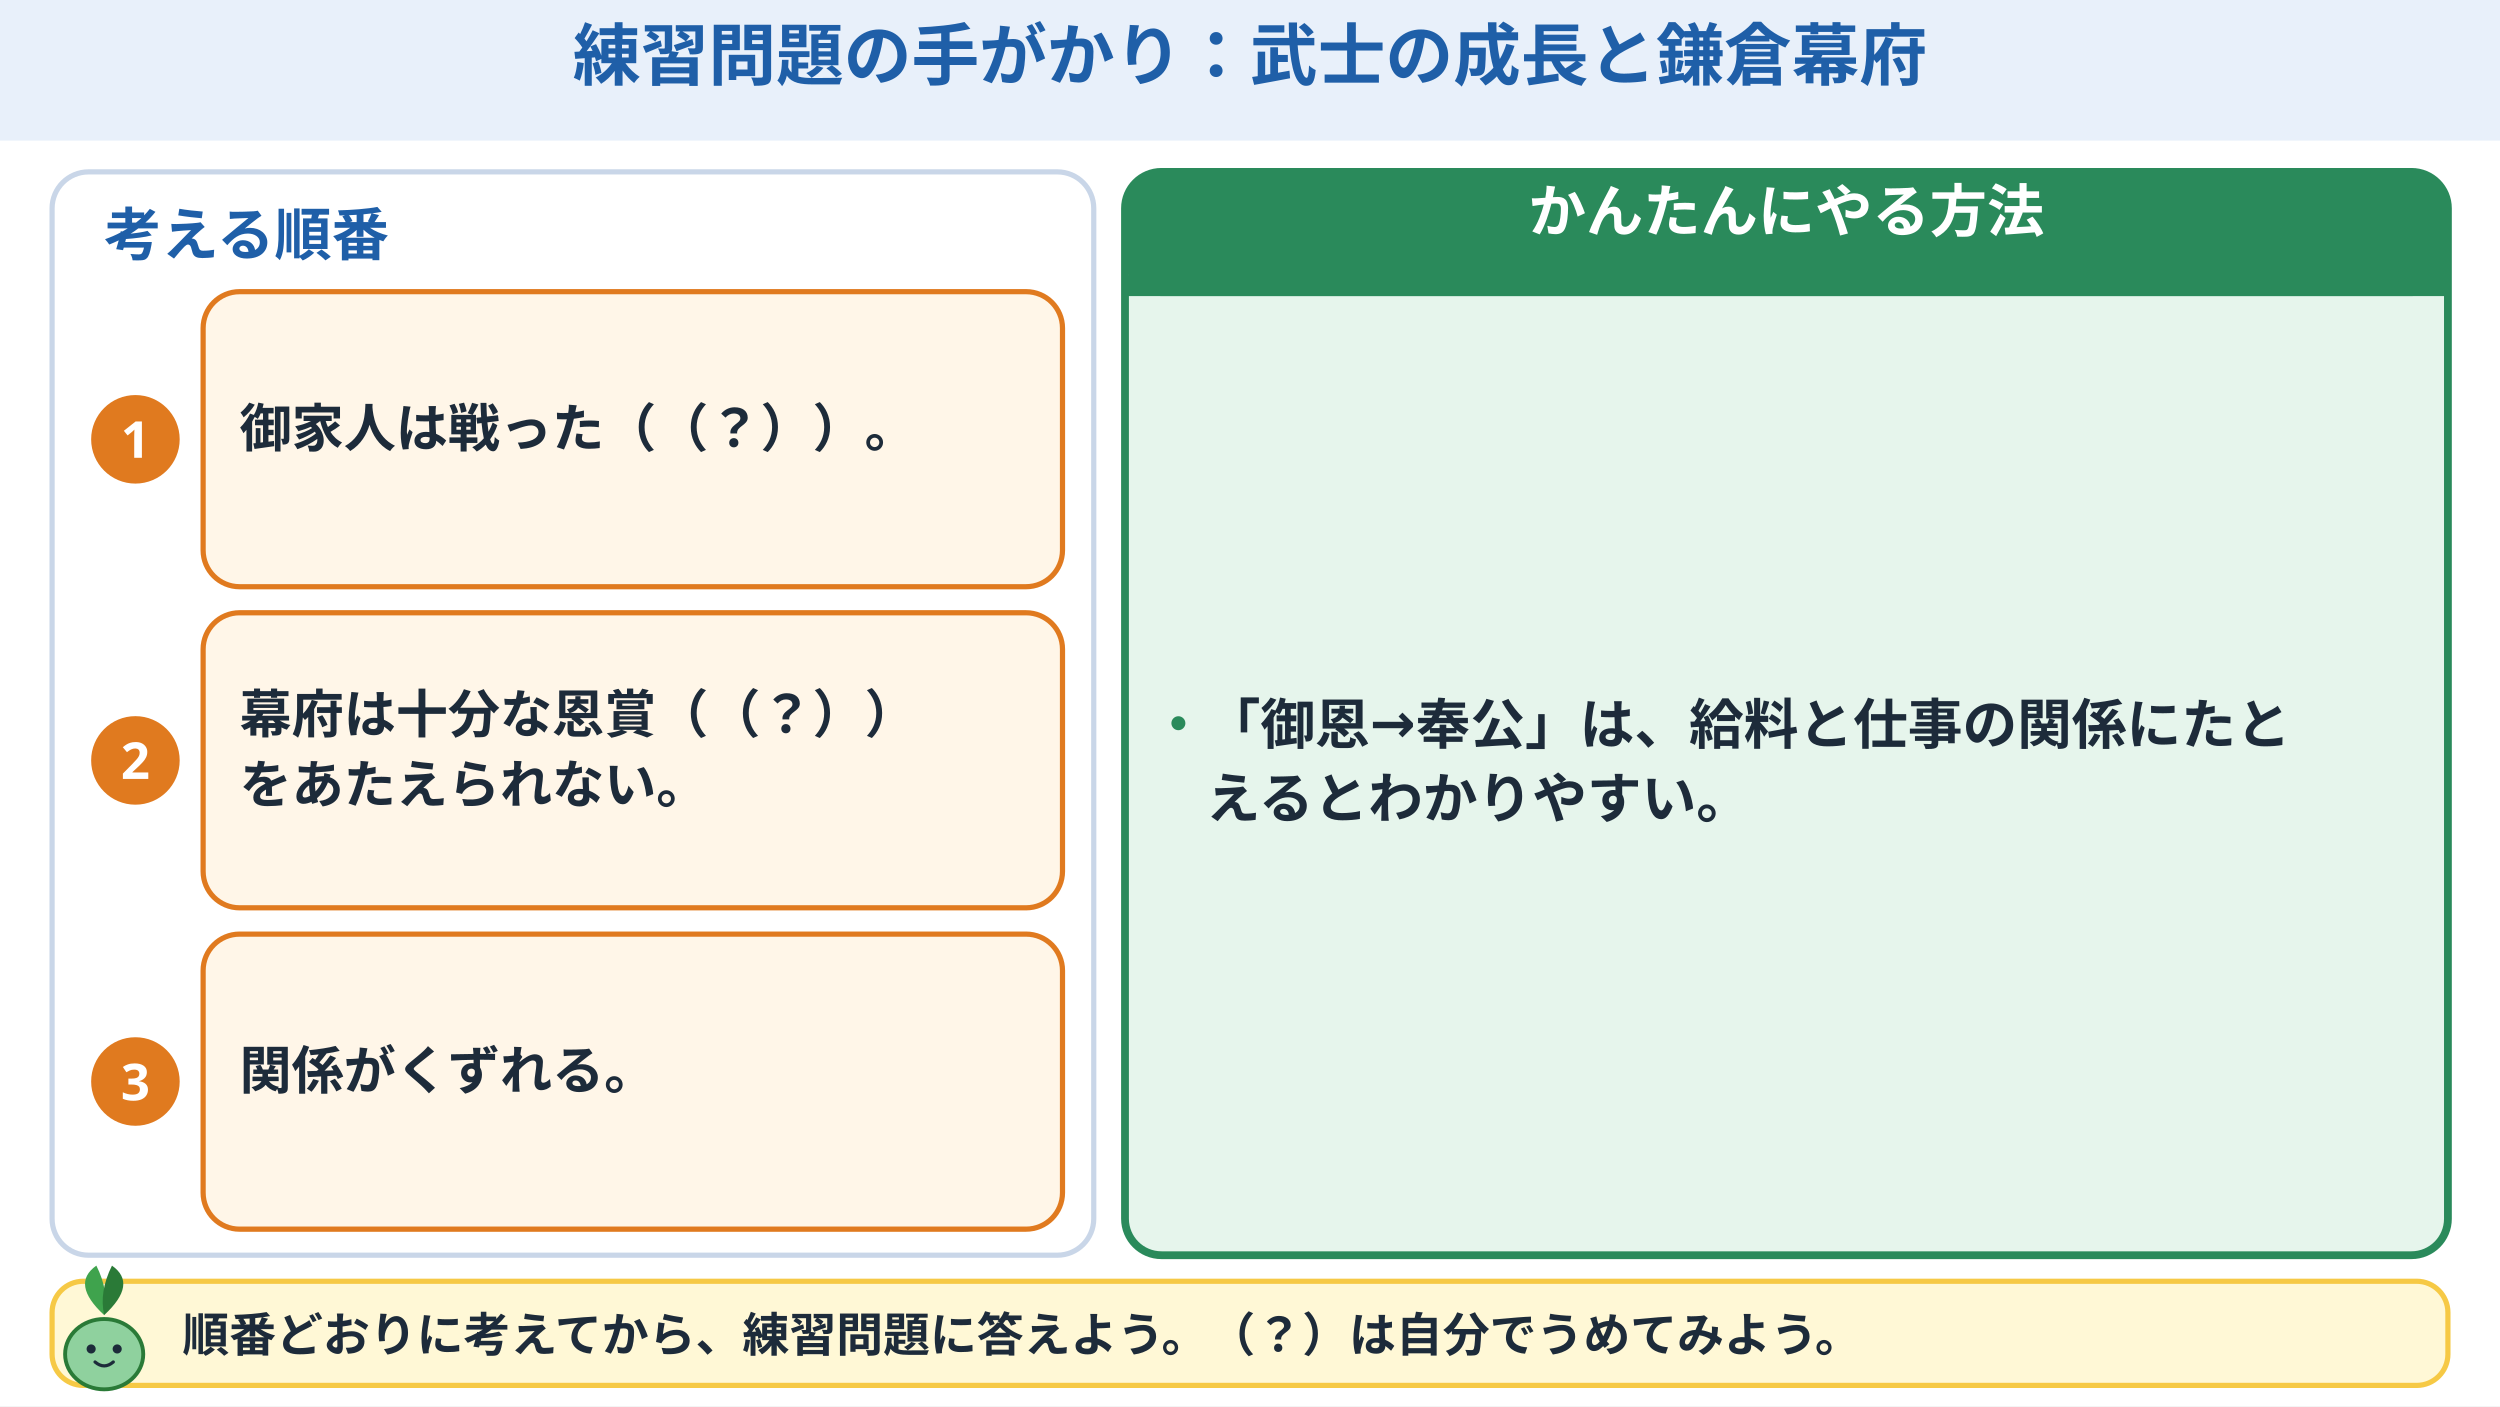
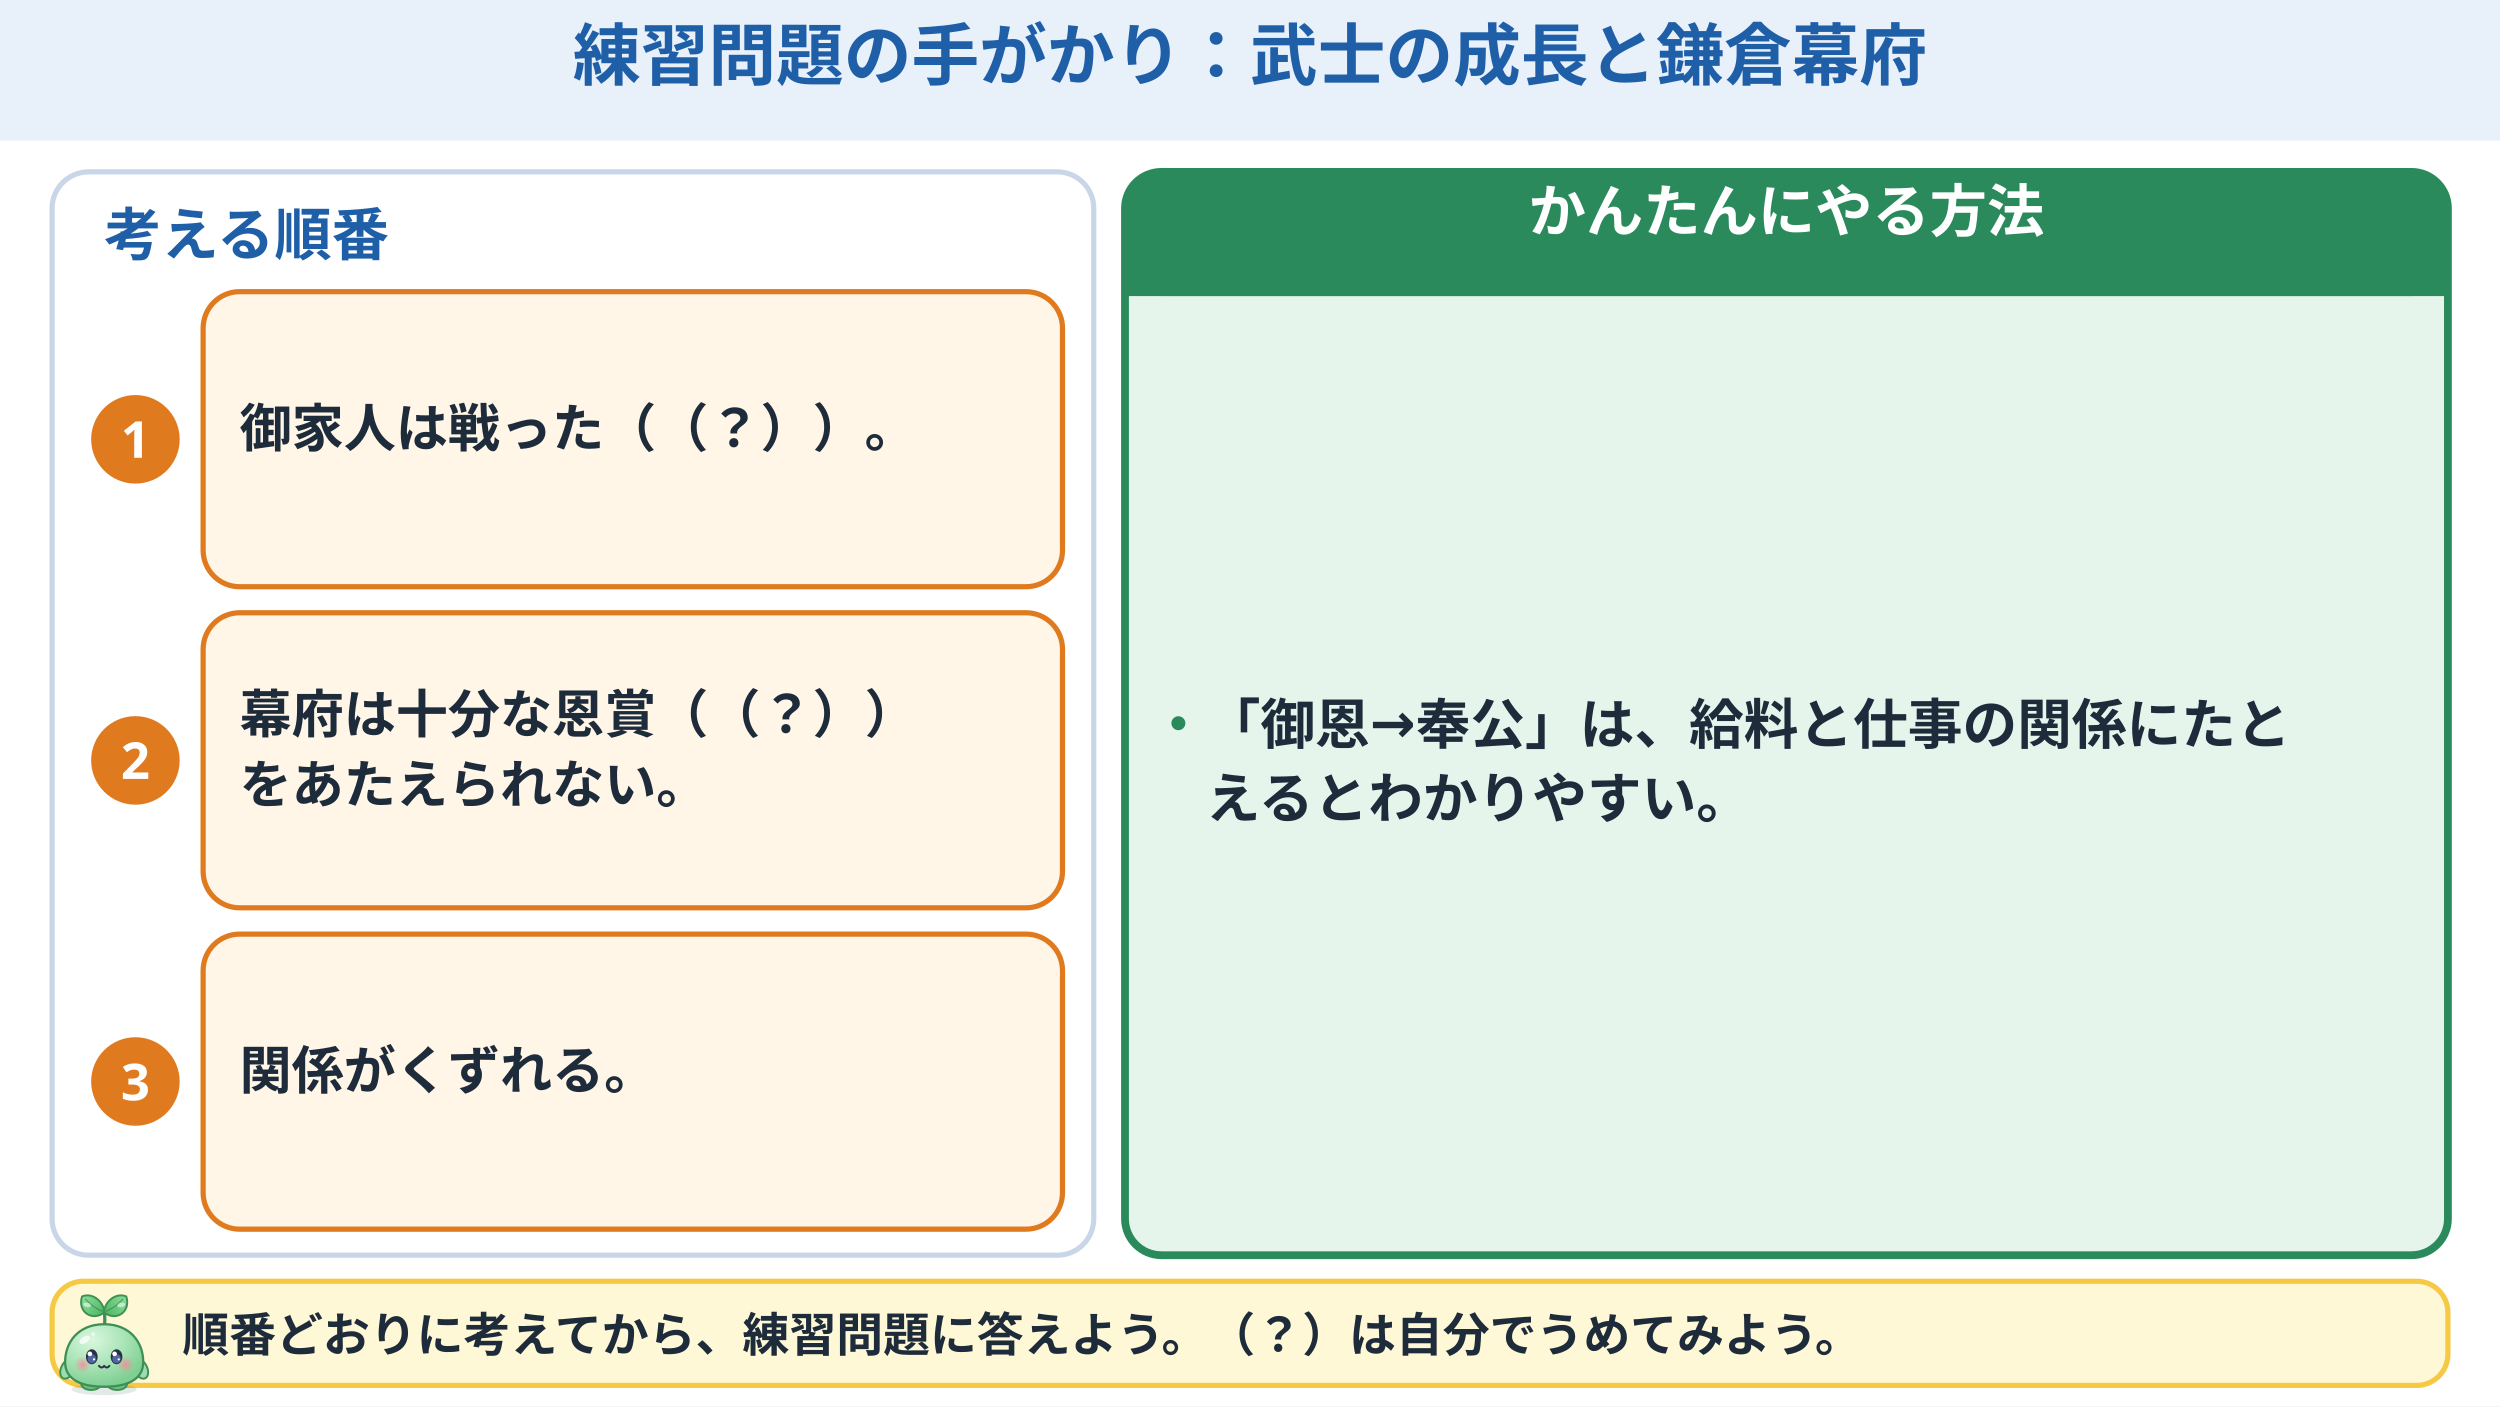
<svg xmlns="http://www.w3.org/2000/svg" viewBox="0 0 960 540" width="960" height="540" font-family="&quot;Hiragino Sans&quot;,&quot;Hiragino Kaku Gothic ProN&quot;,&quot;Noto Sans JP&quot;,&quot;Yu Gothic&quot;,sans-serif" role="img" aria-label="練習問題の手がかり：武士の成長と鎌倉幕府">
  <rect width="960" height="540" fill="#ffffff" />
  <rect x="0.0" y="0.0" width="960.0" height="54.0" rx="0" fill="#e8f0fa" />
  <text x="480.0" y="30.6" font-size="26" font-weight="800" fill="#1f5fa8" text-anchor="middle" data-box="title">練習問題の手がかり：武士の成長と鎌倉幕府</text>
  <rect x="20.0" y="66.0" width="400.0" height="416.0" rx="14" fill="#fff" stroke="#c9d6e8" stroke-width="2" />
  <text x="40.0" y="98.0" font-size="22" font-weight="800" fill="#1f5fa8" text-anchor="start">考える順番</text>
  <circle cx="52.0" cy="168.7" r="17.0" fill="#e07a1f" />
  <text x="52.0" y="175.8" font-size="19.55" font-weight="800" fill="#fff" text-anchor="middle">1</text>
  <g data-id="b6">
    <rect x="78.0" y="112.0" width="330.0" height="113.3" rx="14" fill="#fff6e8" stroke="#e07a1f" stroke-width="2" />
    <text x="92.0" y="171.6" font-size="20" font-weight="700" fill="#1d2b3a" text-anchor="start" data-box="b6">御家人は戦った（（？））。</text>
  </g>
  <circle cx="52.0" cy="292.0" r="17.0" fill="#e07a1f" />
  <text x="52.0" y="299.1" font-size="19.55" font-weight="800" fill="#fff" text-anchor="middle">2</text>
  <g data-id="b12">
    <rect x="78.0" y="235.3" width="330.0" height="113.3" rx="14" fill="#fff6e8" stroke="#e07a1f" stroke-width="2" />
    <text x="92.0" y="281.4" font-size="20" font-weight="700" fill="#1d2b3a" text-anchor="start" data-box="b12">幕府は十分な恩賞（（？））</text>
    <text x="92.0" y="308.4" font-size="20" font-weight="700" fill="#1d2b3a" text-anchor="start" data-box="b12">をあたえられない。</text>
  </g>
  <circle cx="52.0" cy="415.3" r="17.0" fill="#e07a1f" />
  <text x="52.0" y="422.5" font-size="19.55" font-weight="800" fill="#fff" text-anchor="middle">3</text>
  <g data-id="b19">
    <rect x="78.0" y="358.7" width="330.0" height="113.3" rx="14" fill="#fff6e8" stroke="#e07a1f" stroke-width="2" />
    <text x="92.0" y="418.2" font-size="20" font-weight="700" fill="#1d2b3a" text-anchor="start" data-box="b19">関係がくずれる。</text>
  </g>
  <g data-id="b23">
    <rect x="432.0" y="66.0" width="508.0" height="416.0" rx="14" fill="#e6f5ec" stroke="#2a8a5b" stroke-width="3" />
    <rect x="432.0" y="66.0" width="508.0" height="47.7" rx="14" fill="#2a8a5b" />
    <rect x="432.0" y="105.7" width="508.0" height="8.0" rx="0" fill="#2a8a5b" />
    <text x="686.0" y="89.0" font-size="22" font-weight="800" fill="#fff" text-anchor="middle" data-box="b23">かんたんにやる方法</text>
    <text x="442.0" y="285.7" font-size="21" font-weight="700" fill="#2a8a5b" text-anchor="start" data-box="b23">・</text>
    <text x="463.0" y="285.7" font-size="21" font-weight="700" fill="#1d2b3a" text-anchor="start" data-box="b23">「御恩→奉公」は、給料と仕事の関係にたと</text>
    <text x="463.0" y="314.1" font-size="21" font-weight="700" fill="#1d2b3a" text-anchor="start" data-box="b23">えるとわかりやすい。</text>
  </g>
  <rect x="20.0" y="492.0" width="920.0" height="40.0" rx="12" fill="#fff8d6" stroke="#f6c945" stroke-width="2" />
  <text x="70.0" y="519.0" font-size="18" font-weight="700" fill="#1d2b3a" text-anchor="start">順番どおりに考えてから、練習問題に答えよう。（？）は自分でうめてみよう。</text>
-   <g transform="translate(40,520) scale(0.5)">
-     <path d="M0,-30 Q-26,-54 -6,-68 Q4,-48 0,-30Z" fill="#3fa34d" />
-     <path d="M0,-30 Q26,-54 6,-68 Q-4,-48 0,-30Z" fill="#2a7a37" />
-     <ellipse cx="0" cy="0" rx="30" ry="27" fill="#8fd19e" stroke="#2a7a37" stroke-width="3" />
-     <circle cx="-10" cy="-4" r="3.5" fill="#1d2b3a" />
-     <circle cx="10" cy="-4" r="3.5" fill="#1d2b3a" />
-     <path d="M-7,6 Q0,12 7,6" fill="none" stroke="#1d2b3a" stroke-width="2.5" stroke-linecap="round" />
+   <defs>
+     <radialGradient id="nb1b" cx="35%" cy="25%" r="75%">
+       <stop offset="0" stop-color="#d9f7df" />
+       <stop offset=".55" stop-color="#a9e4b6" />
+       <stop offset="1" stop-color="#7fcf93" />
+     </radialGradient>
+     <linearGradient id="nb1l" x1="0" y1="1" x2="0" y2="0">
+       <stop offset="0" stop-color="#4fb562" />
+       <stop offset="1" stop-color="#8be09a" />
+     </linearGradient>
+     <radialGradient id="nb1c">
+       <stop offset="0" stop-color="#ff8096" stop-opacity=".75" />
+       <stop offset="1" stop-color="#ff8096" stop-opacity="0" />
+     </radialGradient>
+   </defs>
+   <g transform="translate(40,520) scale(0.25)">
+     <ellipse cx="0" cy="54" rx="50" ry="9" fill="#285a3c" fill-opacity=".13" />
+     <ellipse cx="-20" cy="46" rx="15" ry="9" fill="#6cbf80" stroke="#3e8f55" stroke-width="3" />
+     <ellipse cx="20" cy="46" rx="15" ry="9" fill="#6cbf80" stroke="#3e8f55" stroke-width="3" />
+     <g transform="rotate(0 0 -44)">
+       <path d="M0,-38 Q2,-54 0,-66" fill="none" stroke="#3e8f55" stroke-width="5" stroke-linecap="round" />
+       <g transform="translate(0,-64) rotate(-54)">
+         <path d="M0,0 C-22,-6 -24,-34 0,-42 C16,-32 12,-8 0,0Z" fill="url(#nb1l)" stroke="#3e8f55" stroke-width="3" />
+         <path d="M0,-3 Q-4,-20 0,-36" fill="none" stroke="#2e7846" stroke-opacity=".55" stroke-width="2" />
+         <ellipse cx="-6" cy="-28" rx="3.5" ry="6" fill="#fff" fill-opacity=".55" transform="rotate(-23 -6 -28)" />
+       </g>
+       <g transform="translate(0,-64) rotate(54)">
+         <path d="M0,0 C22,-6 24,-34 0,-42 C-16,-32 -12,-8 0,0Z" fill="url(#nb1l)" stroke="#3e8f55" stroke-width="3" />
+         <path d="M0,-3 Q4,-20 0,-36" fill="none" stroke="#2e7846" stroke-opacity=".55" stroke-width="2" />
+         <ellipse cx="6" cy="-28" rx="3.5" ry="6" fill="#fff" fill-opacity=".55" transform="rotate(23 6 -28)" />
+       </g>
+     </g>
+     <ellipse cx="0" cy="14" rx="10" ry="16" fill="#9edbae" stroke="#3e8f55" stroke-width="3" transform="translate(-50,10) rotate(26)" />
+     <ellipse cx="0" cy="14" rx="10" ry="16" fill="#9edbae" stroke="#3e8f55" stroke-width="3" transform="translate(50,10) rotate(-26)" />
+     <path d="M0,-46 C40,-46 60,-18 60,12 C60,40 34,50 0,50 C-34,50 -60,40 -60,12 C-60,-18 -40,-46 0,-46Z" fill="url(#nb1b)" stroke="#3e8f55" stroke-width="3.5" />
+     <ellipse cx="-30" cy="-22" rx="9" ry="5" fill="#fff" fill-opacity=".7" transform="rotate(-34 -30 -22)" />
+     <circle cx="-17" cy="-31" r="2.6" fill="#fff" fill-opacity=".7" />
+     <circle cx="-33" cy="16" r="13" fill="url(#nb1c)" />
+     <circle cx="33" cy="16" r="13" fill="url(#nb1c)" />
+     <ellipse cx="-19" cy="4" rx="9" ry="11.5" fill="#2b2f45" />
+     <ellipse cx="-19.0" cy="7.0" rx="6.5" ry="7.0" fill="#6e96eb" fill-opacity=".55" />
+     <circle cx="-22" cy="-0.5" r="3.6" fill="#fff" />
+     <circle cx="-15.6" cy="8.0" r="1.7" fill="#fff" />
+     <ellipse cx="19" cy="4" rx="9" ry="11.5" fill="#2b2f45" />
+     <ellipse cx="19.0" cy="7.0" rx="6.5" ry="7.0" fill="#6e96eb" fill-opacity=".55" />
+     <circle cx="16" cy="-0.5" r="3.6" fill="#fff" />
+     <circle cx="22.4" cy="8.0" r="1.7" fill="#fff" />
+     <path d="M-8,18 Q-4,23 0,18 Q4,23 8,18" fill="none" stroke="#2b2f45" stroke-width="3" stroke-linecap="round" stroke-linejoin="round" />
  </g>
</svg>
